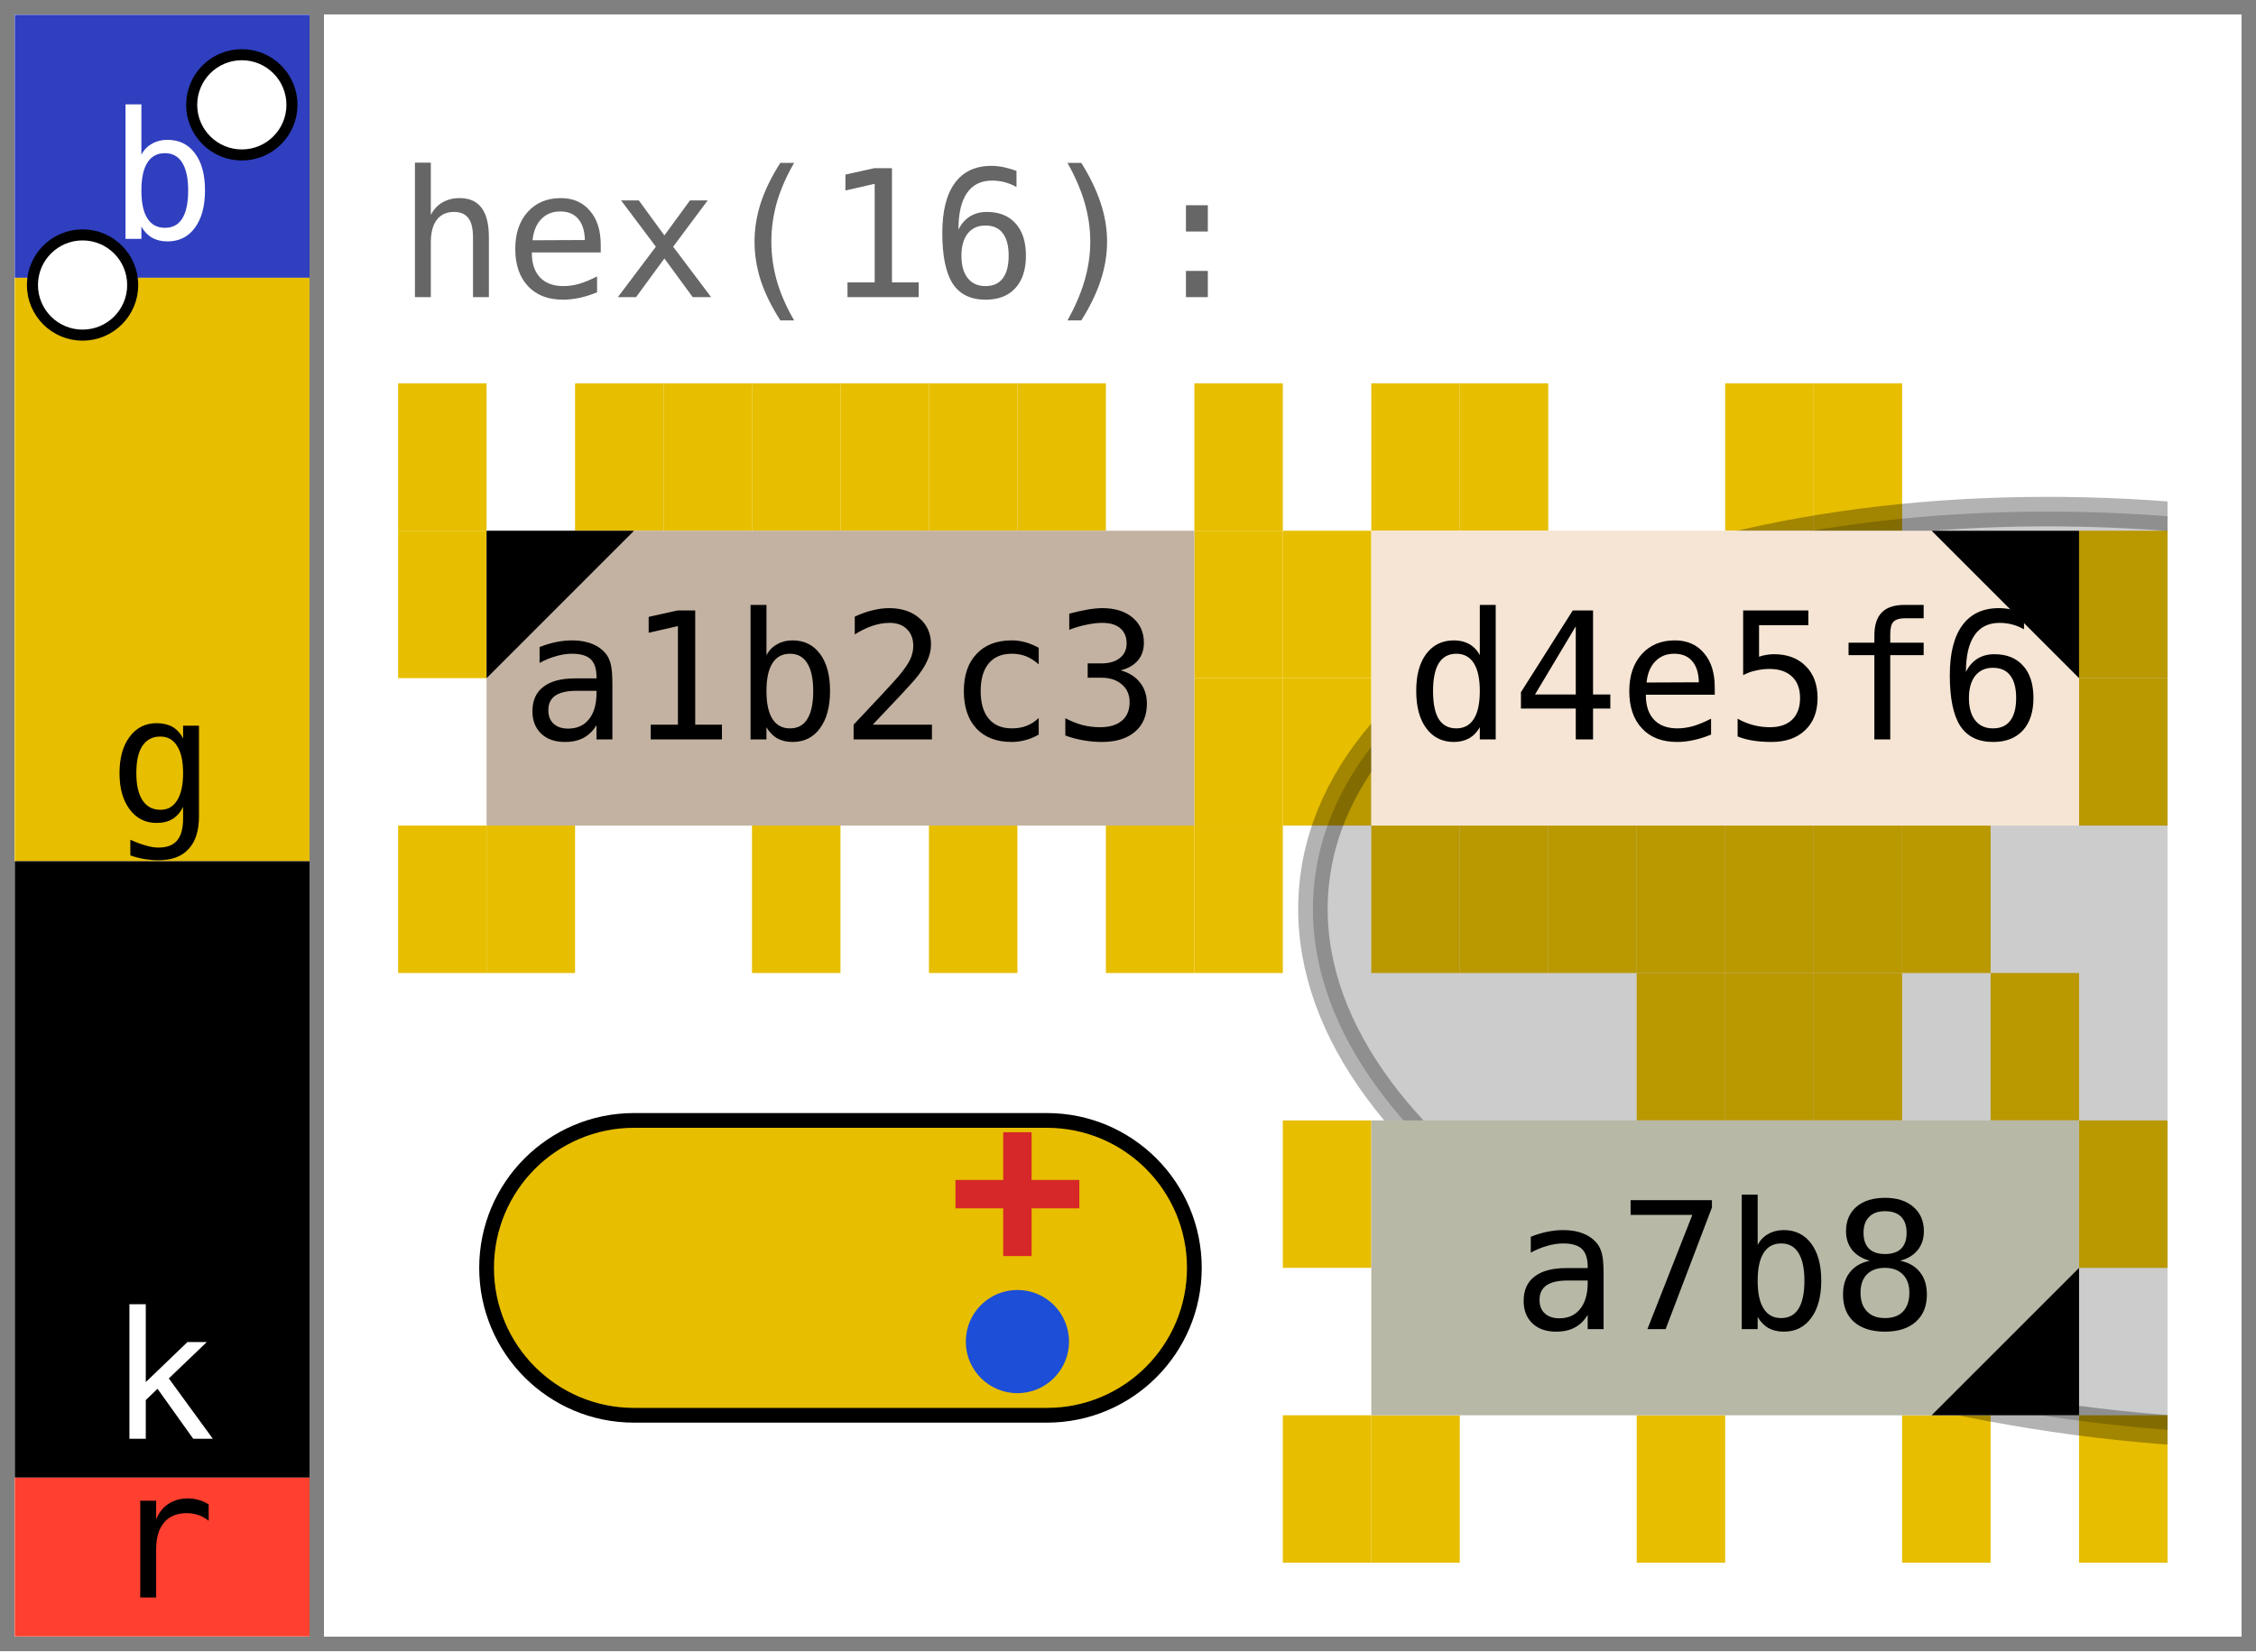
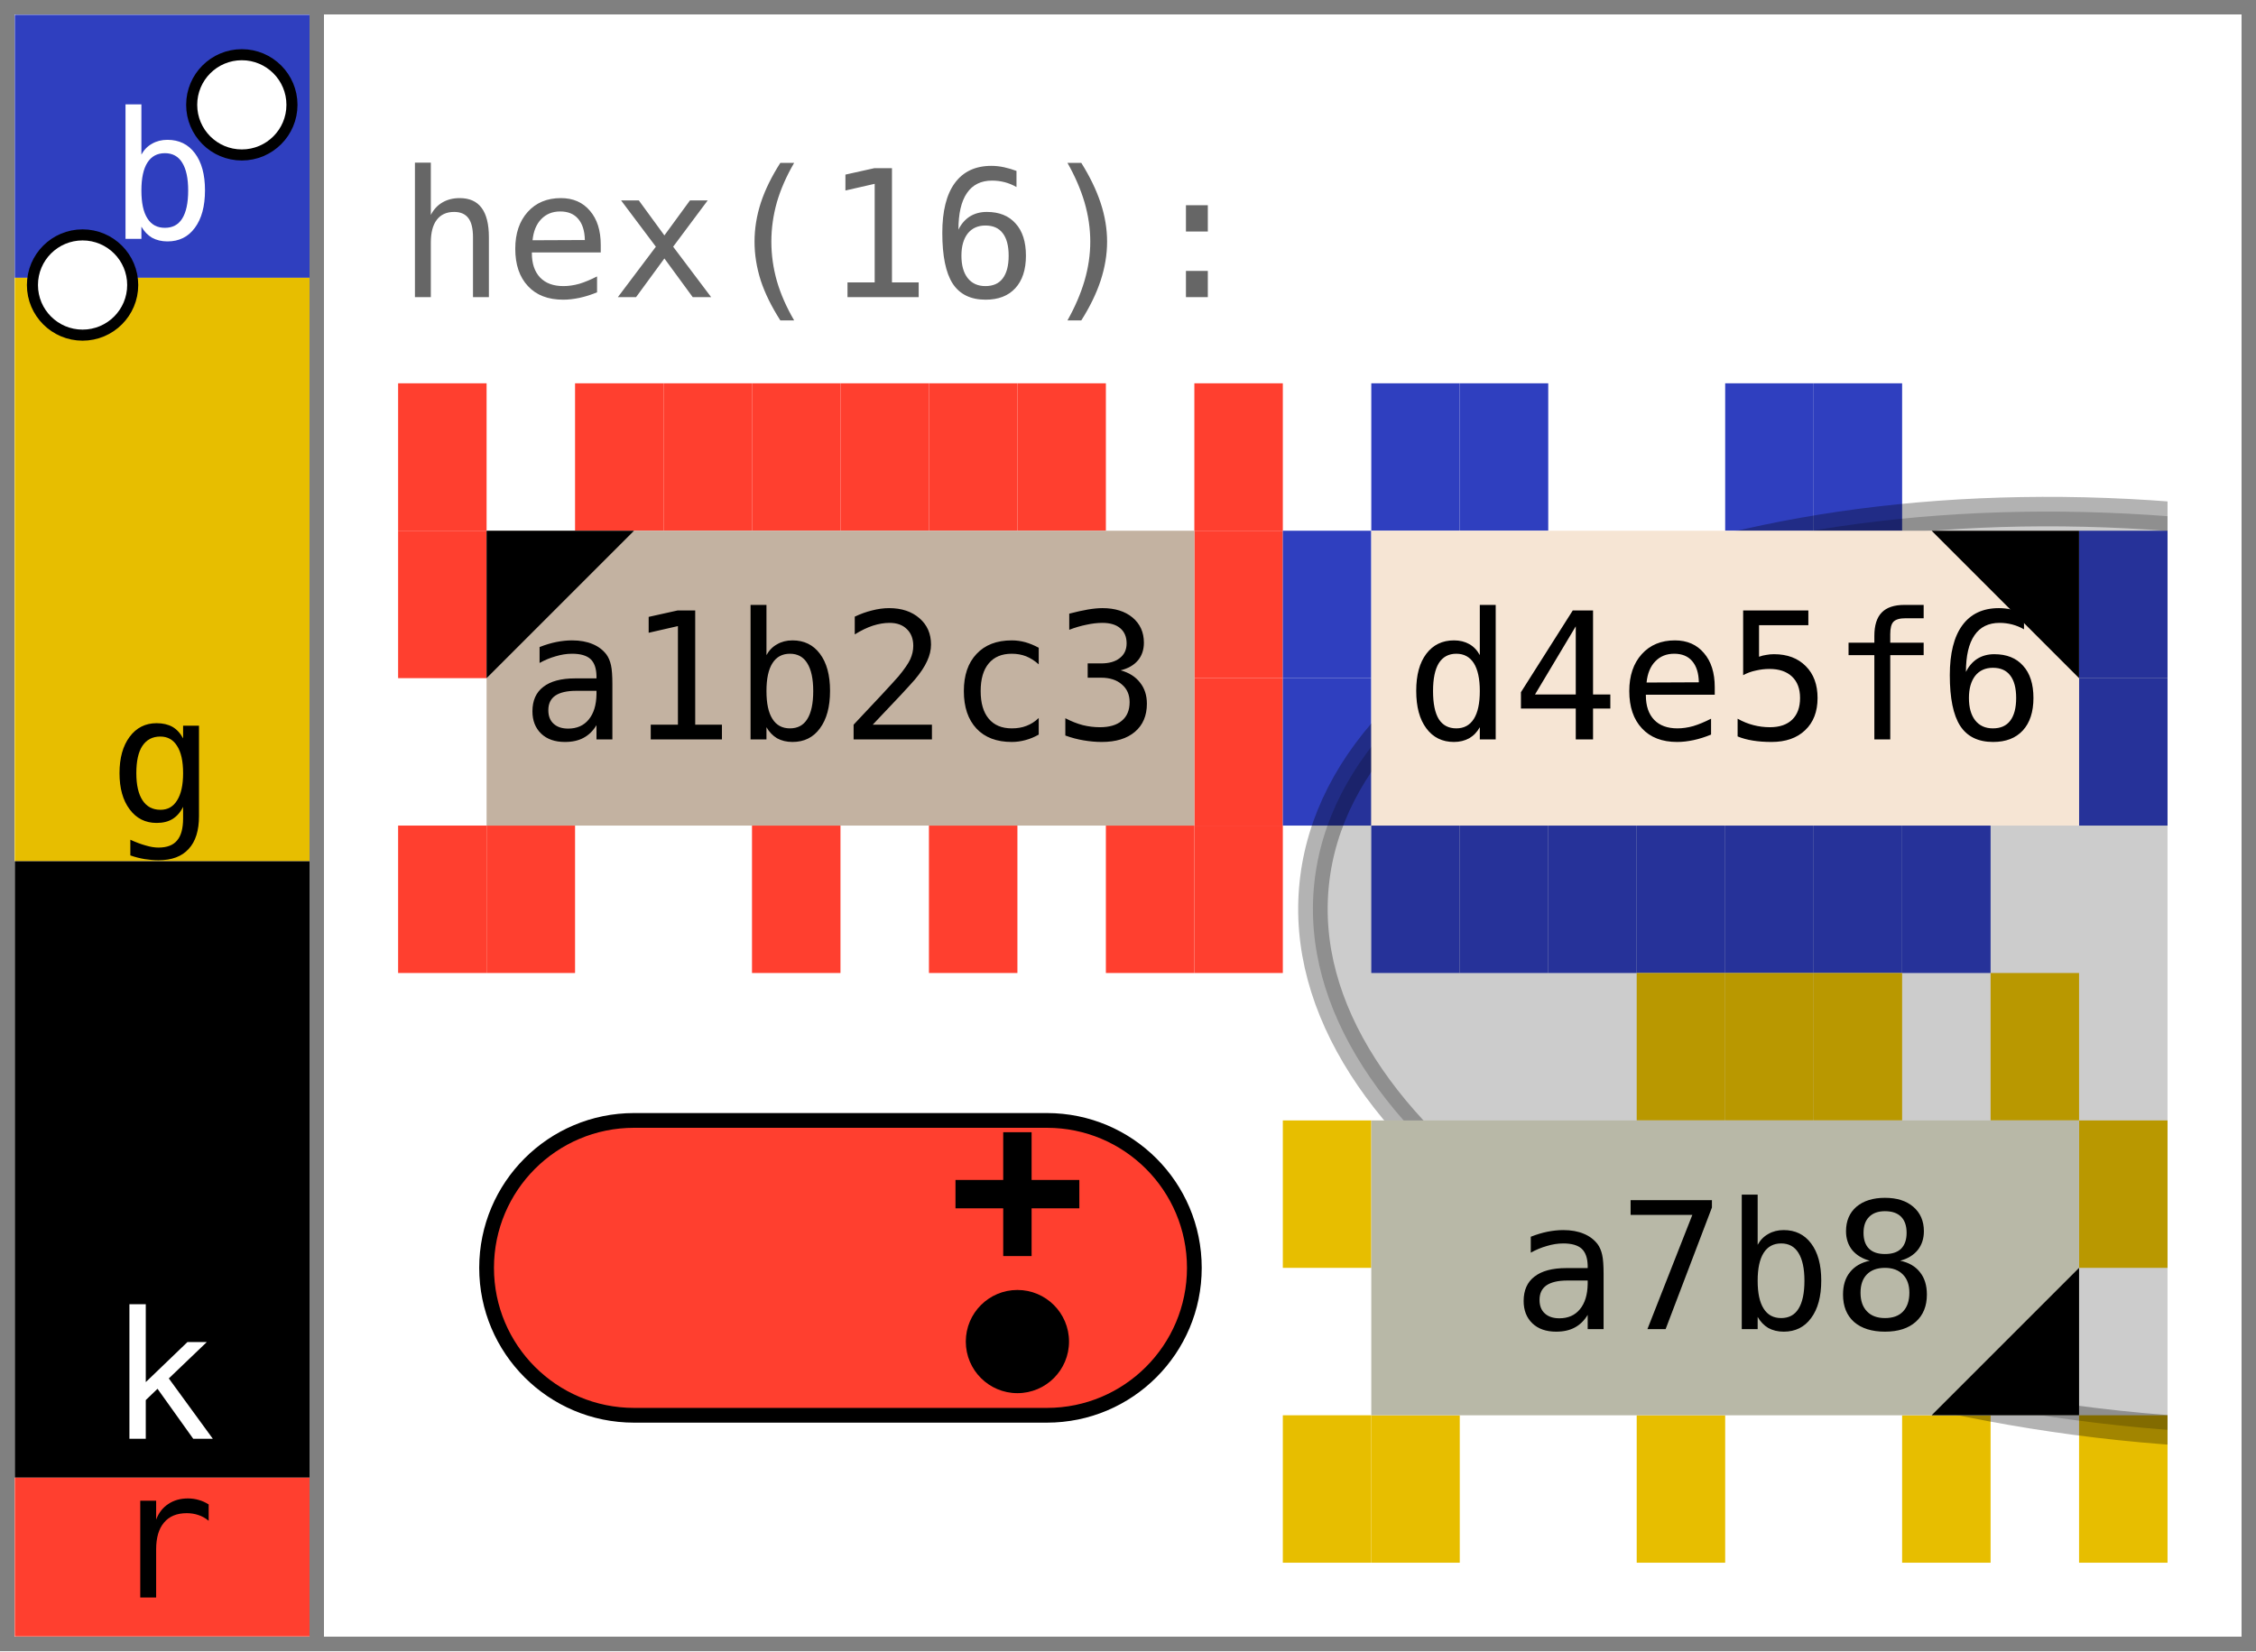
- <svg xmlns="http://www.w3.org/2000/svg" width="153.0" height="112.0" viewBox="0 0 153.0 112.0" data-entviz-version="v9" data-entviz-lib="0.9.2" data-input-bytes="16" data-cols="2" data-rows="2">
+ <svg xmlns="http://www.w3.org/2000/svg" width="153.0" height="112.0" viewBox="0 0 153.0 112.0" data-entviz-version="v10" data-entviz-lib="0.10.0" data-input-bytes="16" data-cols="2" data-rows="2">
  <defs>
    <clipPath id="grid-clip-b2befddfcc66b255-2x2">
      <rect x="27.0" y="26.0" width="120.0" height="80.0" />
    </clipPath>
  </defs>
  <rect x="0" y="0" width="153.0" height="112.0" fill="#ffffff" />
  <g data-channel="grid">
    <rect x="27.0" y="26.0" width="120.0" height="80.0" fill="#ffffff" />
    <g>
-       <rect x="27.0" y="26.0" width="6.0" height="10.0" fill="#e7be00" />
-       <rect x="39.0" y="26.0" width="6.0" height="10.0" fill="#e7be00" />
-       <rect x="45.0" y="26.0" width="6.0" height="10.0" fill="#e7be00" />
-       <rect x="51.0" y="26.0" width="6.0" height="10.0" fill="#e7be00" />
-       <rect x="57.0" y="26.0" width="6.0" height="10.0" fill="#e7be00" />
-       <rect x="63.0" y="26.0" width="6.0" height="10.0" fill="#e7be00" />
-       <rect x="69.0" y="26.0" width="6.0" height="10.0" fill="#e7be00" />
-       <rect x="81.0" y="26.0" width="6.0" height="10.0" fill="#e7be00" />
-       <rect x="81.0" y="36.0" width="6.0" height="10.0" fill="#e7be00" />
-       <rect x="81.0" y="46.0" width="6.0" height="10.0" fill="#e7be00" />
-       <rect x="81.0" y="56.0" width="6.0" height="10.0" fill="#e7be00" />
-       <rect x="75.0" y="56.0" width="6.0" height="10.0" fill="#e7be00" />
-       <rect x="63.0" y="56.0" width="6.0" height="10.0" fill="#e7be00" />
-       <rect x="51.0" y="56.0" width="6.0" height="10.0" fill="#e7be00" />
-       <rect x="33.0" y="56.0" width="6.0" height="10.0" fill="#e7be00" />
-       <rect x="27.0" y="56.0" width="6.0" height="10.0" fill="#e7be00" />
-       <rect x="27.0" y="36.0" width="6.0" height="10.0" fill="#e7be00" />
-       <rect x="93.0" y="26.0" width="6.0" height="10.0" fill="#e7be00" />
-       <rect x="99.0" y="26.0" width="6.0" height="10.0" fill="#e7be00" />
-       <rect x="117.0" y="26.0" width="6.0" height="10.0" fill="#e7be00" />
-       <rect x="123.0" y="26.0" width="6.0" height="10.0" fill="#e7be00" />
-       <rect x="141.0" y="36.0" width="6.0" height="10.0" fill="#e7be00" />
-       <rect x="141.0" y="46.0" width="6.0" height="10.0" fill="#e7be00" />
-       <rect x="129.0" y="56.0" width="6.0" height="10.0" fill="#e7be00" />
-       <rect x="123.0" y="56.0" width="6.0" height="10.0" fill="#e7be00" />
-       <rect x="117.0" y="56.0" width="6.0" height="10.0" fill="#e7be00" />
-       <rect x="111.0" y="56.0" width="6.0" height="10.0" fill="#e7be00" />
-       <rect x="105.0" y="56.0" width="6.0" height="10.0" fill="#e7be00" />
-       <rect x="99.0" y="56.0" width="6.0" height="10.0" fill="#e7be00" />
-       <rect x="93.0" y="56.0" width="6.0" height="10.0" fill="#e7be00" />
-       <rect x="87.0" y="46.0" width="6.0" height="10.0" fill="#e7be00" />
-       <rect x="87.0" y="36.0" width="6.0" height="10.0" fill="#e7be00" />
+       <rect x="27.0" y="26.0" width="6.0" height="10.0" fill="#ff3f2f" />
+       <rect x="39.0" y="26.0" width="6.0" height="10.0" fill="#ff3f2f" />
+       <rect x="45.0" y="26.0" width="6.0" height="10.0" fill="#ff3f2f" />
+       <rect x="51.0" y="26.0" width="6.0" height="10.0" fill="#ff3f2f" />
+       <rect x="57.0" y="26.0" width="6.0" height="10.0" fill="#ff3f2f" />
+       <rect x="63.0" y="26.0" width="6.0" height="10.0" fill="#ff3f2f" />
+       <rect x="69.0" y="26.0" width="6.0" height="10.0" fill="#ff3f2f" />
+       <rect x="81.0" y="26.0" width="6.0" height="10.0" fill="#ff3f2f" />
+       <rect x="81.0" y="36.0" width="6.0" height="10.0" fill="#ff3f2f" />
+       <rect x="81.0" y="46.0" width="6.0" height="10.0" fill="#ff3f2f" />
+       <rect x="81.0" y="56.0" width="6.0" height="10.0" fill="#ff3f2f" />
+       <rect x="75.0" y="56.0" width="6.0" height="10.0" fill="#ff3f2f" />
+       <rect x="63.0" y="56.0" width="6.0" height="10.0" fill="#ff3f2f" />
+       <rect x="51.0" y="56.0" width="6.0" height="10.0" fill="#ff3f2f" />
+       <rect x="33.0" y="56.0" width="6.0" height="10.0" fill="#ff3f2f" />
+       <rect x="27.0" y="56.0" width="6.0" height="10.0" fill="#ff3f2f" />
+       <rect x="27.0" y="36.0" width="6.0" height="10.0" fill="#ff3f2f" />
+       <rect x="93.0" y="26.0" width="6.0" height="10.0" fill="#2f3fbf" />
+       <rect x="99.0" y="26.0" width="6.0" height="10.0" fill="#2f3fbf" />
+       <rect x="117.0" y="26.0" width="6.0" height="10.0" fill="#2f3fbf" />
+       <rect x="123.0" y="26.0" width="6.0" height="10.0" fill="#2f3fbf" />
+       <rect x="141.0" y="36.0" width="6.0" height="10.0" fill="#2f3fbf" />
+       <rect x="141.0" y="46.0" width="6.0" height="10.0" fill="#2f3fbf" />
+       <rect x="129.0" y="56.0" width="6.0" height="10.0" fill="#2f3fbf" />
+       <rect x="123.0" y="56.0" width="6.0" height="10.0" fill="#2f3fbf" />
+       <rect x="117.0" y="56.0" width="6.0" height="10.0" fill="#2f3fbf" />
+       <rect x="111.0" y="56.0" width="6.0" height="10.0" fill="#2f3fbf" />
+       <rect x="105.0" y="56.0" width="6.0" height="10.0" fill="#2f3fbf" />
+       <rect x="99.0" y="56.0" width="6.0" height="10.0" fill="#2f3fbf" />
+       <rect x="93.0" y="56.0" width="6.0" height="10.0" fill="#2f3fbf" />
+       <rect x="87.0" y="46.0" width="6.0" height="10.0" fill="#2f3fbf" />
+       <rect x="87.0" y="36.0" width="6.0" height="10.0" fill="#2f3fbf" />
      <rect x="111.0" y="66.0" width="6.0" height="10.0" fill="#e7be00" />
      <rect x="117.0" y="66.0" width="6.0" height="10.0" fill="#e7be00" />
      <rect x="123.0" y="66.0" width="6.0" height="10.0" fill="#e7be00" />
      <rect x="135.0" y="66.0" width="6.0" height="10.0" fill="#e7be00" />
      <rect x="141.0" y="76.0" width="6.0" height="10.0" fill="#e7be00" />
      <rect x="141.0" y="96.0" width="6.0" height="10.0" fill="#e7be00" />
      <rect x="129.0" y="96.0" width="6.0" height="10.0" fill="#e7be00" />
      <rect x="111.0" y="96.0" width="6.0" height="10.0" fill="#e7be00" />
      <rect x="93.0" y="96.0" width="6.0" height="10.0" fill="#e7be00" />
      <rect x="87.0" y="96.0" width="6.0" height="10.0" fill="#e7be00" />
      <rect x="87.0" y="76.0" width="6.0" height="10.0" fill="#e7be00" />
    </g>
    <g clip-path="url(#grid-clip-b2befddfcc66b255-2x2)" data-channel="ellipse" data-ellipse-anchor-x="147.0" data-ellipse-anchor-y="66.0" data-ellipse-rx="30.86382996324338" data-ellipse-ry="58.18590894709817" data-ellipse-rotation-deg="96.0">
      <ellipse cx="147.0" cy="66.0" rx="30.864" ry="58.186" transform="rotate(96.0 147.0 66.0)" fill="#000000" stroke="#000000" fill-opacity="0.2" stroke-opacity="0.3" stroke-width="2.0" />
    </g>
    <g>
      <g data-channel="cell" data-cell-index="0" data-cell-row="0" data-cell-col="0" data-cell-quartile="1">
        <rect x="33.0" y="36.0" width="48.0" height="20.0" fill="#c3b2a1" />
        <text x="57.0" y="46.0" fill="#000000" style="font-family: &quot;JetBrains Mono&quot;, &quot;Menlo&quot;, &quot;Consolas&quot;, &quot;DejaVu Sans Mono&quot;, &quot;Liberation Mono&quot;, &quot;Roboto Mono&quot;, &quot;Noto Sans Mono&quot;, monospace; font-size: 12.0px;" text-anchor="middle" dominant-baseline="central">a1b2c3</text>
        <polygon points="33.0,36.0 43.0,36.0 33.0,46.0" fill="#000000" />
      </g>
      <g data-channel="cell" data-cell-index="1" data-cell-row="0" data-cell-col="1" data-cell-quartile="2">
        <rect x="93.0" y="36.0" width="48.0" height="20.0" fill="#f6e5d4" />
        <text x="117.0" y="46.0" fill="#000000" style="font-family: &quot;JetBrains Mono&quot;, &quot;Menlo&quot;, &quot;Consolas&quot;, &quot;DejaVu Sans Mono&quot;, &quot;Liberation Mono&quot;, &quot;Roboto Mono&quot;, &quot;Noto Sans Mono&quot;, monospace; font-size: 12.0px;" text-anchor="middle" dominant-baseline="central">d4e5f6</text>
        <polygon points="141.0,36.0 131.0,36.0 141.0,46.0" fill="#000000" />
      </g>
      <g data-channel="cell" data-cell-index="2" data-cell-row="1" data-cell-col="0" data-cell-blank="true" data-cell-blank-map="true">
-         <rect x="33.0" y="76.0" width="48.0" height="20.0" rx="10.0" ry="10.0" fill="#e7be00" stroke="#000000" stroke-width="1" />
-         <circle cx="69.0" cy="91.0" r="3.5" fill="#1d4ed8" data-blank-map-min="1,1" />
-         <path d="M 64.8,81.0 H 73.2 M 69.0,76.8 V 85.2" fill="none" stroke="#d62828" stroke-width="1.925" stroke-linecap="butt" data-blank-map-max="0,1" />
+         <rect x="33.0" y="76.0" width="48.0" height="20.0" rx="10.0" ry="10.0" fill="#ff3f2f" stroke="#000000" stroke-width="1" />
+         <circle cx="69.0" cy="91.0" r="3.5" fill="#000000" data-blank-map-min="1,1" />
+         <path d="M 64.8,81.0 H 73.2 M 69.0,76.8 V 85.2" fill="none" stroke="#000000" stroke-width="1.925" stroke-linecap="butt" data-blank-map-max="0,1" />
      </g>
      <g data-channel="cell" data-cell-index="3" data-cell-row="1" data-cell-col="1" data-cell-quartile="3">
        <rect x="93.0" y="76.0" width="48.0" height="20.0" fill="#b8b8a7" />
        <text x="117.0" y="86.0" fill="#000000" style="font-family: &quot;JetBrains Mono&quot;, &quot;Menlo&quot;, &quot;Consolas&quot;, &quot;DejaVu Sans Mono&quot;, &quot;Liberation Mono&quot;, &quot;Roboto Mono&quot;, &quot;Noto Sans Mono&quot;, monospace; font-size: 12.0px;" text-anchor="middle" dominant-baseline="central">a7b8</text>
        <polygon points="141.0,96.0 141.0,86.0 131.0,96.0" fill="#000000" />
      </g>
    </g>
  </g>
  <g data-channel="color-bar" data-bar-slots="9" data-bar-marker-left="1" data-bar-marker-right="0">
    <g data-color-bar-rank="0" data-color-bar-band="B">
      <rect x="1" y="1" width="20.0" height="17.843" fill="#2f3fbf" />
      <text x="11.0" y="16.203" fill="#ffffff" style="font-family: &quot;JetBrains Mono&quot;, &quot;Menlo&quot;, &quot;Consolas&quot;, &quot;DejaVu Sans Mono&quot;, &quot;Liberation Mono&quot;, &quot;Roboto Mono&quot;, &quot;Noto Sans Mono&quot;, monospace; font-size: 12.0px;" text-anchor="middle" data-color-bar-letter="true">b</text>
    </g>
    <g data-color-bar-rank="1" data-color-bar-band="G">
      <rect x="1" y="18.843" width="20.0" height="39.573" fill="#e7be00" />
      <text x="11.0" y="55.776" fill="#000000" style="font-family: &quot;JetBrains Mono&quot;, &quot;Menlo&quot;, &quot;Consolas&quot;, &quot;DejaVu Sans Mono&quot;, &quot;Liberation Mono&quot;, &quot;Roboto Mono&quot;, &quot;Noto Sans Mono&quot;, monospace; font-size: 12.0px;" text-anchor="middle" data-color-bar-letter="true">g</text>
    </g>
    <g data-color-bar-rank="2" data-color-bar-band="K">
      <rect x="1" y="58.416" width="20.0" height="41.817" fill="#000000" />
      <text x="11.0" y="97.593" fill="#ffffff" style="font-family: &quot;JetBrains Mono&quot;, &quot;Menlo&quot;, &quot;Consolas&quot;, &quot;DejaVu Sans Mono&quot;, &quot;Liberation Mono&quot;, &quot;Roboto Mono&quot;, &quot;Noto Sans Mono&quot;, monospace; font-size: 12.0px;" text-anchor="middle" data-color-bar-letter="true">k</text>
    </g>
    <g data-color-bar-rank="3" data-color-bar-band="R">
      <rect x="1" y="100.233" width="20.0" height="10.767" fill="#ff3f2f" />
      <text x="11.0" y="108.36" fill="#000000" style="font-family: &quot;JetBrains Mono&quot;, &quot;Menlo&quot;, &quot;Consolas&quot;, &quot;DejaVu Sans Mono&quot;, &quot;Liberation Mono&quot;, &quot;Roboto Mono&quot;, &quot;Noto Sans Mono&quot;, monospace; font-size: 12.0px;" text-anchor="middle" data-color-bar-letter="true">r</text>
    </g>
    <circle cx="5.6" cy="19.333" r="3.4" fill="#ffffff" stroke="#000000" stroke-width="0.75" data-bar-marker="left" />
    <circle cx="16.4" cy="7.111" r="3.4" fill="#ffffff" stroke="#000000" stroke-width="0.75" data-bar-marker="right" />
  </g>
  <g data-channel="label-top">
    <text x="27.0" y="16.0" fill="#666666" style="font-family: &quot;JetBrains Mono&quot;, &quot;Menlo&quot;, &quot;Consolas&quot;, &quot;DejaVu Sans Mono&quot;, &quot;Liberation Mono&quot;, &quot;Roboto Mono&quot;, &quot;Noto Sans Mono&quot;, monospace; font-size: 12.0px;" dominant-baseline="central">hex(16):</text>
  </g>
  <line x1="0" y1="0.5" x2="153.0" y2="0.5" stroke="#808080" stroke-width="1" shape-rendering="crispEdges" />
  <line x1="152.5" y1="0" x2="152.5" y2="112.0" stroke="#808080" stroke-width="1" shape-rendering="crispEdges" />
  <line x1="0" y1="111.5" x2="153.0" y2="111.5" stroke="#808080" stroke-width="1" shape-rendering="crispEdges" />
  <line x1="0.5" y1="0" x2="0.5" y2="112.0" stroke="#808080" stroke-width="1" shape-rendering="crispEdges" />
  <line x1="21.5" y1="0" x2="21.5" y2="112.0" stroke="#808080" stroke-width="1" shape-rendering="crispEdges" />
</svg>
